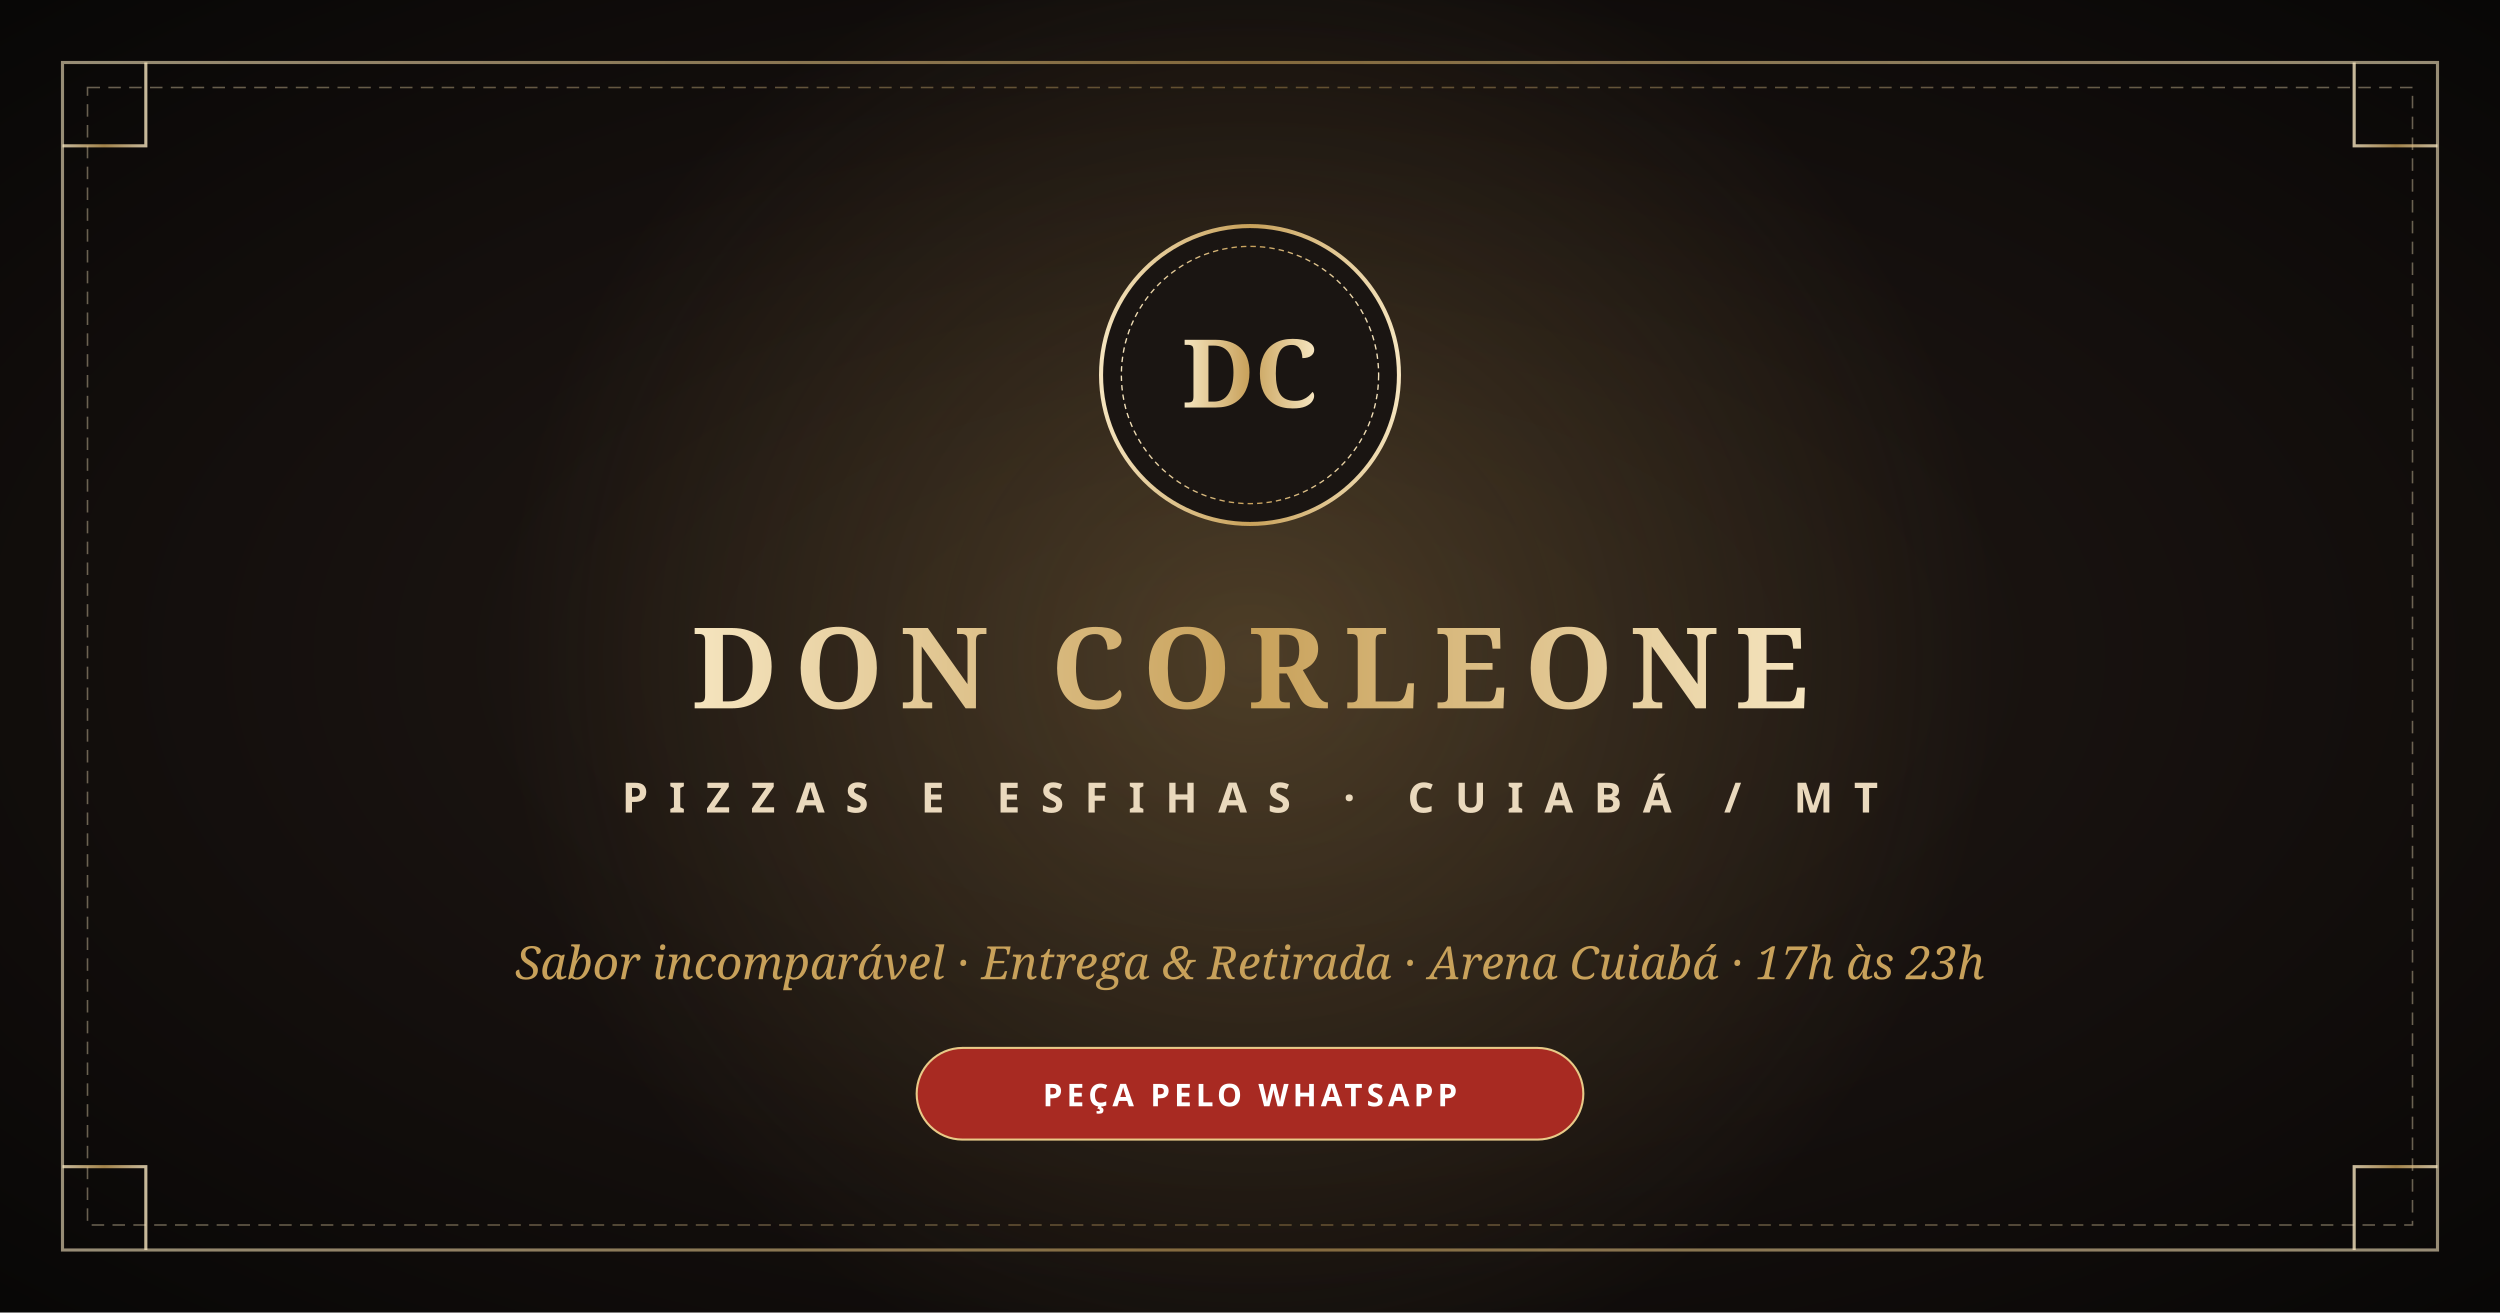
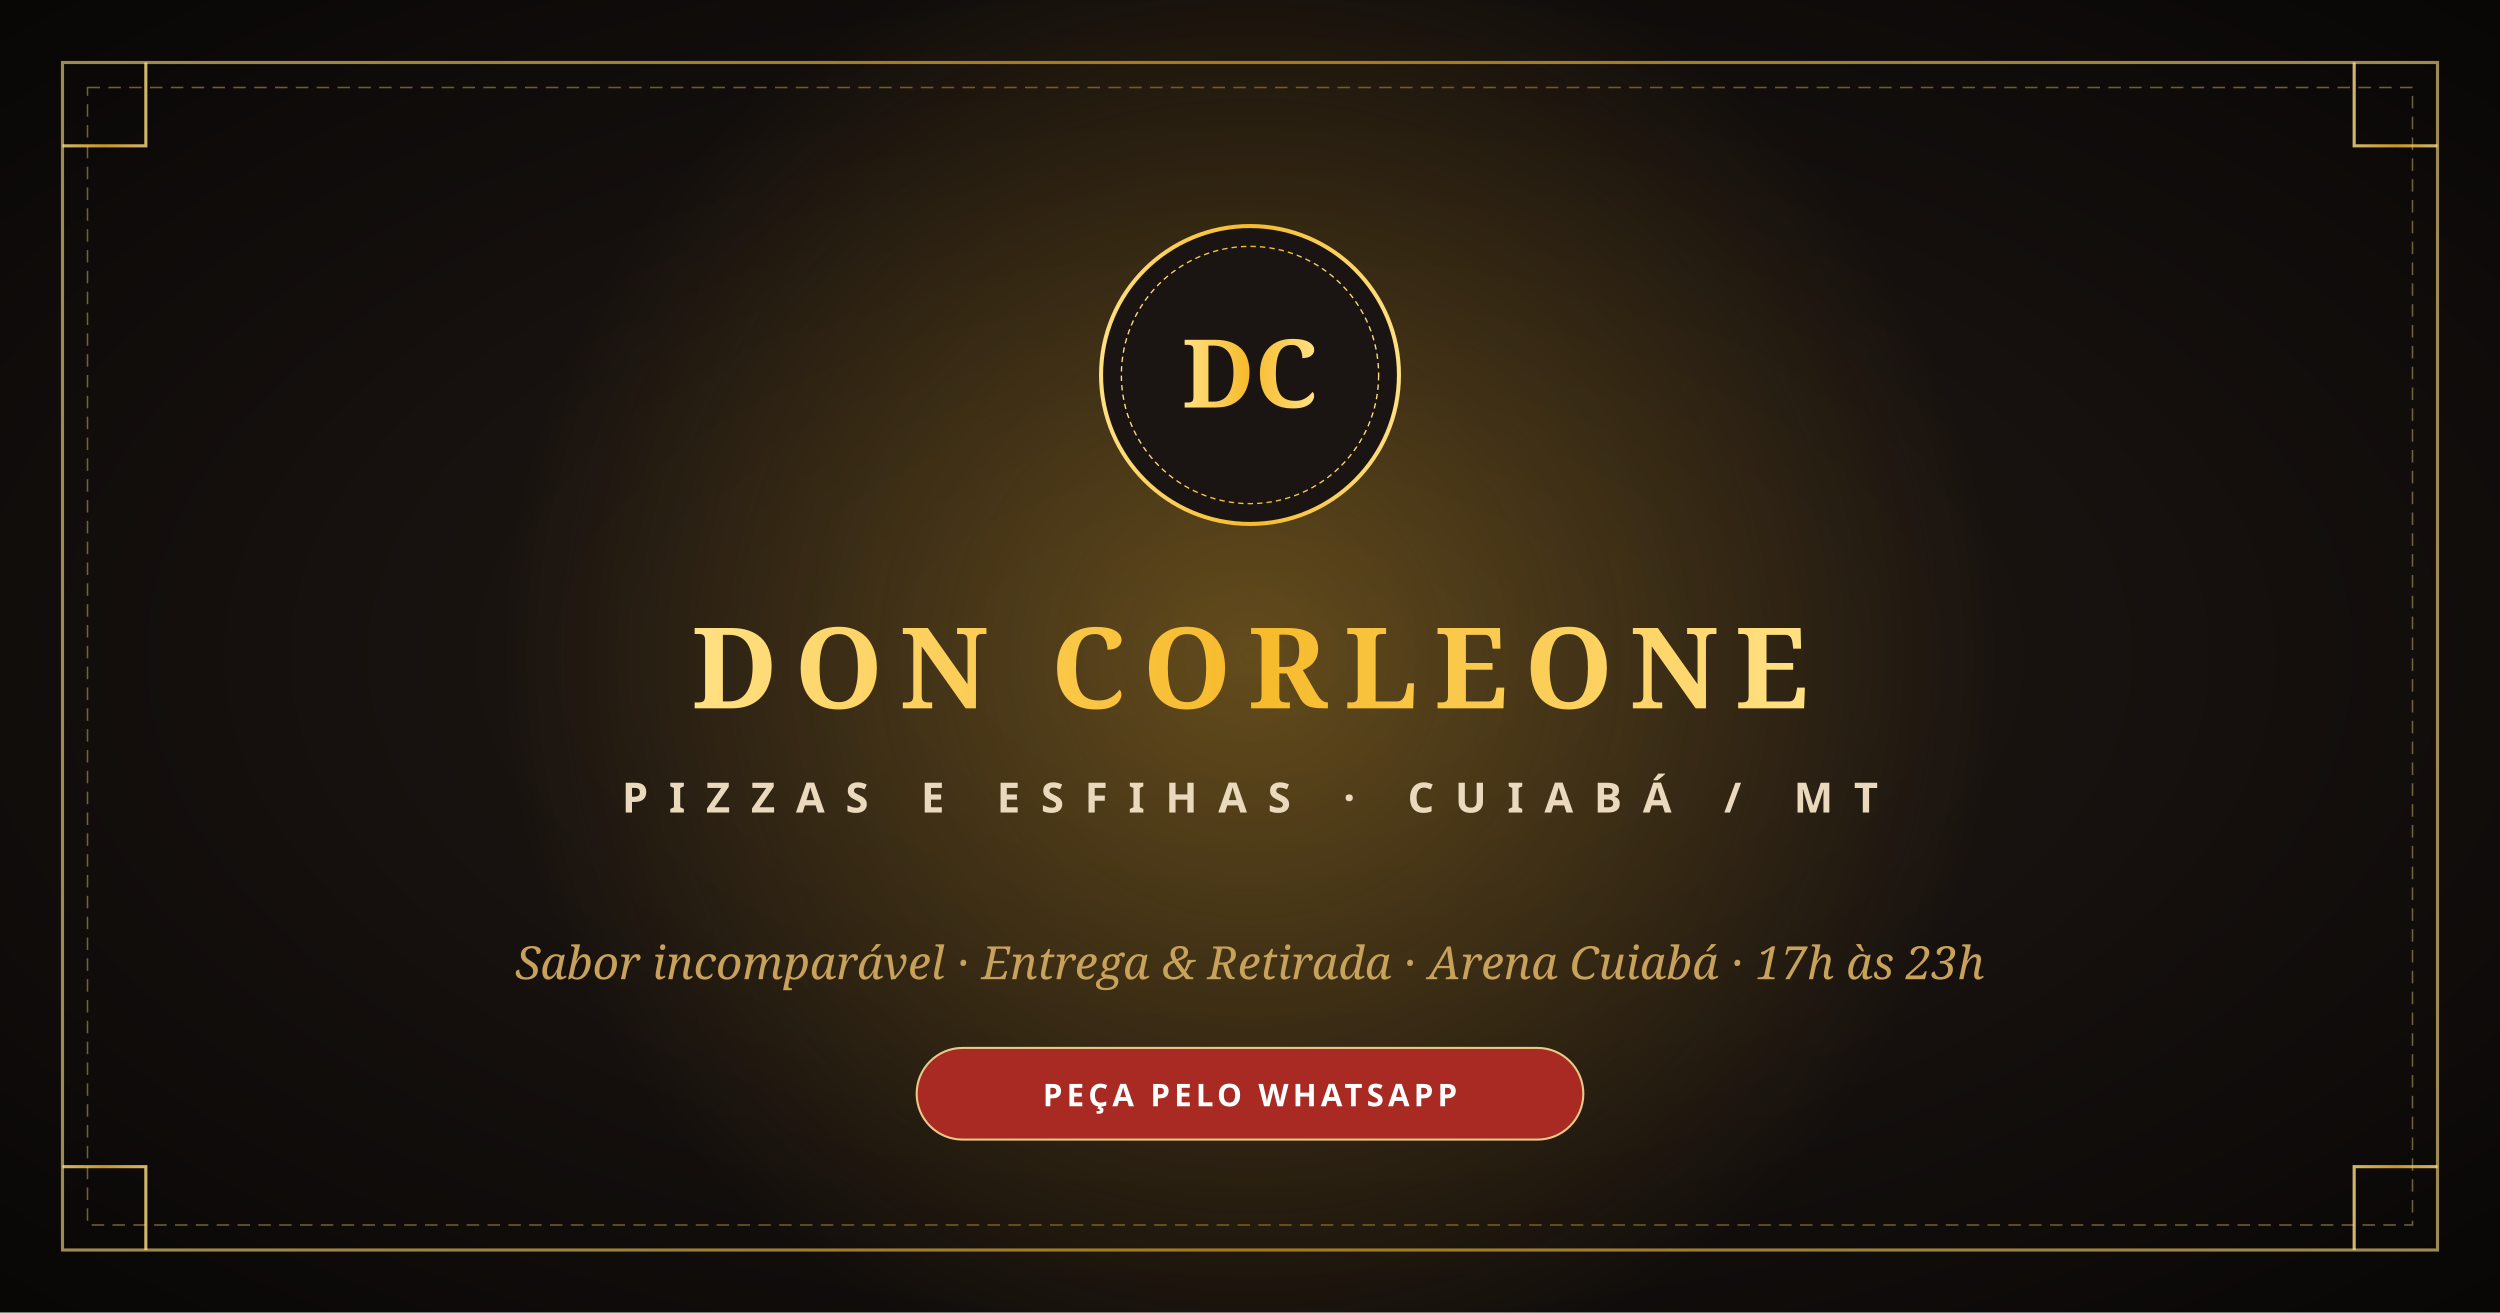
<svg xmlns="http://www.w3.org/2000/svg" viewBox="0 0 1200 630" width="1200" height="630">
  <defs>
    <radialGradient id="ogBg" cx="50%" cy="50%" r="70%">
      <stop offset="0%" stop-color="#241C16" />
      <stop offset="60%" stop-color="#140F0D" />
      <stop offset="100%" stop-color="#080706" />
    </radialGradient>
    <radialGradient id="ogGlow" cx="50%" cy="50%" r="40%">
-       <stop offset="0%" stop-color="#C8A15A" stop-opacity="0.25" />
-       <stop offset="100%" stop-color="#C8A15A" stop-opacity="0" />
+       <stop offset="0%" stop-color="#F7BA2A" stop-opacity="0.3" />
+       <stop offset="100%" stop-color="#F7BA2A" stop-opacity="0" />
    </radialGradient>
    <linearGradient id="ogGold" x1="0%" y1="0%" x2="100%" y2="0%">
-       <stop offset="0%" stop-color="#F5E4BE" />
-       <stop offset="50%" stop-color="#C8A15A" />
-       <stop offset="100%" stop-color="#F5E4BE" />
+       <stop offset="0%" stop-color="#FFE082" />
+       <stop offset="50%" stop-color="#F7BA2A" />
+       <stop offset="100%" stop-color="#FFE082" />
    </linearGradient>
  </defs>
  <rect width="1200" height="630" fill="url(#ogBg)" />
  <circle cx="600" cy="315" r="450" fill="url(#ogGlow)" />
  <rect x="30" y="30" width="1140" height="570" fill="none" stroke="url(#ogGold)" stroke-width="1.5" opacity="0.6" />
  <rect x="42" y="42" width="1116" height="546" fill="none" stroke="url(#ogGold)" stroke-width="0.75" stroke-dasharray="6 4" opacity="0.4" />
  <g stroke="url(#ogGold)" stroke-width="1.5" fill="none" opacity="0.8">
    <path d="M 30,70 L 70,70 L 70,30" />
    <path d="M 1170,70 L 1130,70 L 1130,30" />
    <path d="M 30,560 L 70,560 L 70,600" />
    <path d="M 1170,560 L 1130,560 L 1130,600" />
  </g>
  <g transform="translate(600, 180) scale(0.65)">
    <circle cx="0" cy="0" r="110" fill="#1A1512" stroke="url(#ogGold)" stroke-width="3" />
    <circle cx="0" cy="0" r="95" fill="none" stroke="url(#ogGold)" stroke-width="1" stroke-dasharray="4 3" />
    <text x="0" y="24" font-family="'Cinzel', 'Playfair Display', Georgia, serif" font-size="70" font-weight="700" fill="url(#ogGold)" text-anchor="middle">DC</text>
  </g>
  <text x="600" y="340" font-family="'Cinzel', 'Playfair Display', Georgia, serif" font-size="54" font-weight="700" fill="url(#ogGold)" text-anchor="middle" letter-spacing="8">
    DON CORLEONE
  </text>
  <text x="600" y="390" font-family="'Manrope', 'DM Sans', sans-serif" font-size="20" font-weight="600" fill="#EAD9BD" text-anchor="middle" letter-spacing="10">
    PIZZAS E ESFIHAS · CUIABÁ / MT
  </text>
  <text x="600" y="470" font-family="'Playfair Display', Georgia, serif" font-size="22" font-style="italic" fill="#C8A15A" text-anchor="middle">
    Sabor incomparável · Entrega &amp; Retirada · Arena Cuiabá · 17h às 23h
  </text>
  <g transform="translate(600, 525)">
    <rect x="-160" y="-22" width="320" height="44" rx="22" fill="#A82A22" stroke="#E8CA88" stroke-width="1" />
    <text x="0" y="6" font-family="'Manrope', sans-serif" font-size="15" font-weight="700" fill="#FFFFFF" text-anchor="middle" letter-spacing="2">
      PEÇA PELO WHATSAPP
    </text>
  </g>
</svg>
